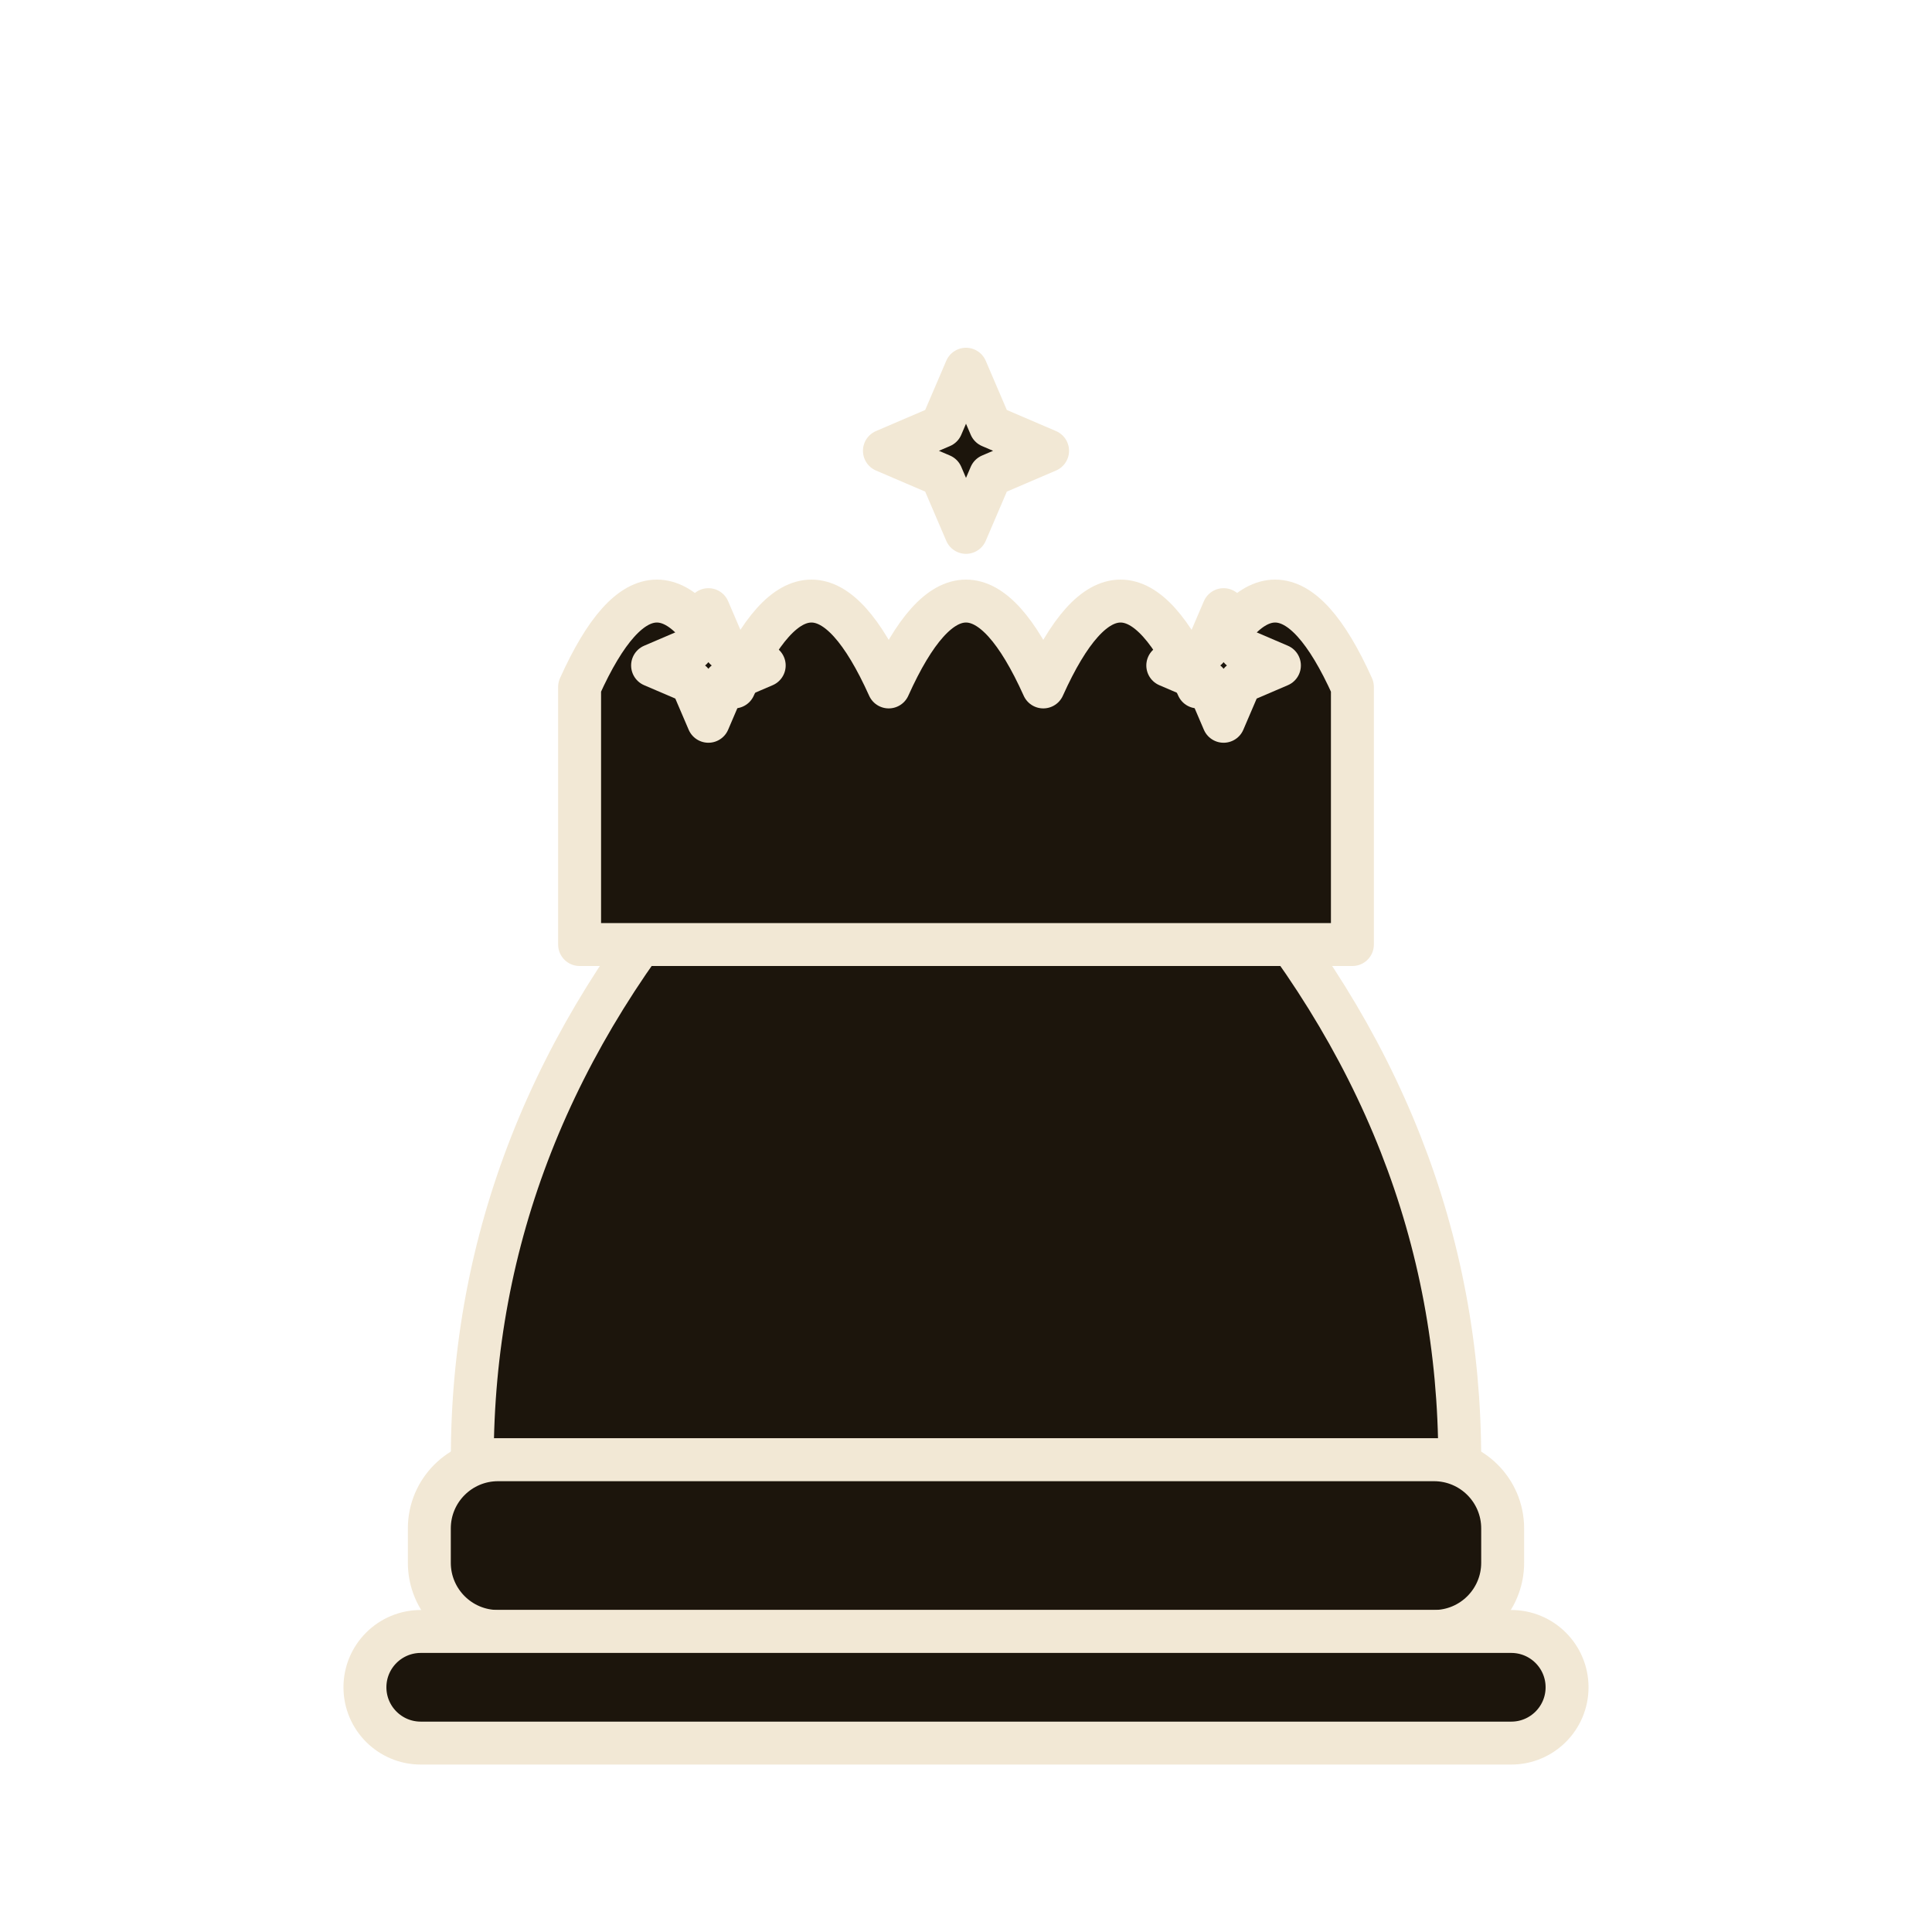
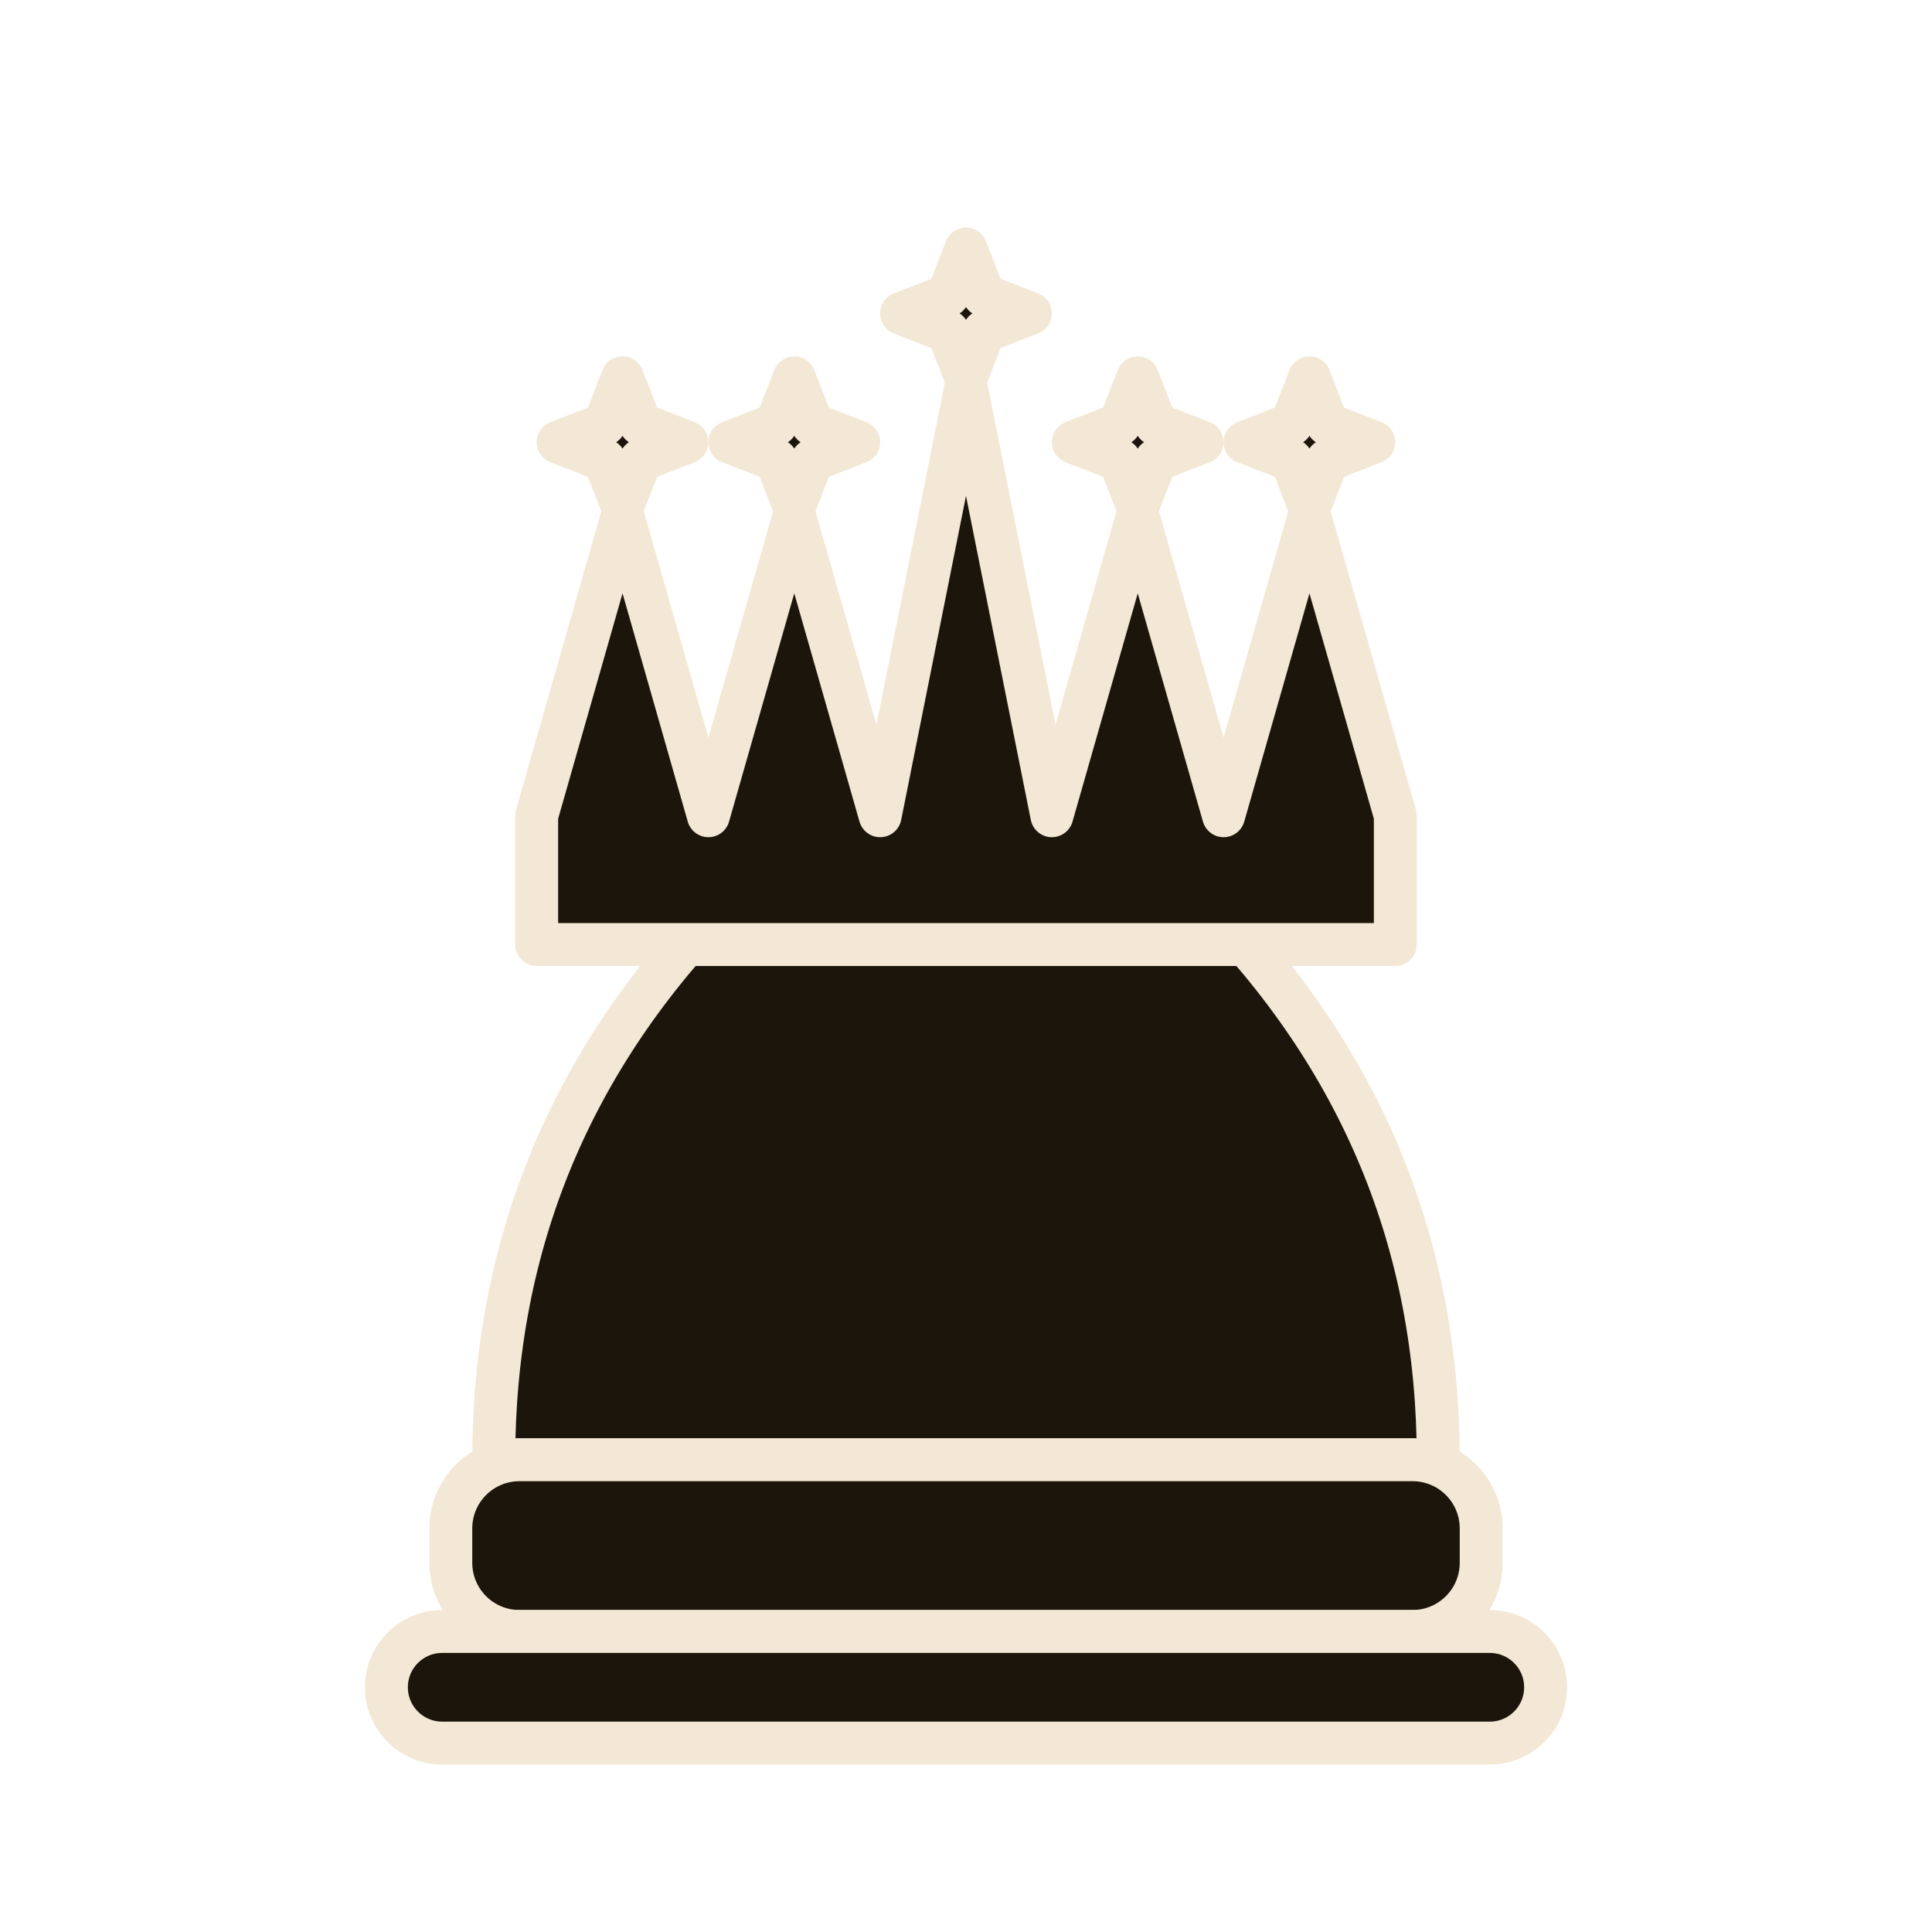
<svg xmlns="http://www.w3.org/2000/svg" viewBox="0 0 45 45">
  <g fill="#1c150c" stroke="#f2e8d5" stroke-width="1" stroke-linejoin="round">
    <style>.piece-band{fill:#c9a668;stroke:none}.piece-line{stroke:#f2e8d5;stroke-width:1.1}.piece-eye{fill:#f2e8d5;stroke:none}</style>
-     <path d="M 11.00 34 Q 11.00 26.30 16.50 20 L 28.50 20 Q 34.00 26.30 34.00 34 Z" />
-     <rect x="10.00" y="34" width="25.00" height="4" rx="1.6" />
-     <rect x="8.50" y="38" width="28.00" height="2.6" rx="1.3" />
-     <path d="M 13.50 22 L 13.50 16 Q 15.30 12 17.10 16.00 L 17.10 16 Q 18.90 12 20.70 16.00 L 20.70 16 Q 22.50 12 24.30 16.00 L 24.30 16 Q 26.10 12 27.90 16.00 L 27.90 16 Q 29.70 12 31.50 16.00 L 31.50 22 Z" />
-     <path d="M 22.50,8.60 L 23.07,9.93 L 24.40,10.50 L 23.07,11.07 L 22.50,12.40 L 21.93,11.07 L 20.60,10.50 L 21.93,9.93 Z" />
-     <path d="M 16.50,14.20 L 16.89,15.11 L 17.80,15.50 L 16.89,15.89 L 16.50,16.80 L 16.11,15.89 L 15.20,15.50 L 16.11,15.11 Z" />
-     <path d="M 28.50,14.20 L 28.89,15.11 L 29.80,15.50 L 28.89,15.89 L 28.50,16.80 L 28.11,15.89 L 27.20,15.50 L 28.11,15.11 Z" />
+     <path d="M 11.50 34     Q 11.50 26.46 16.90 21     L 28.10 21     Q 33.50 26.46 33.50 34 Z" />
+     <rect x="10.50" y="34" width="24.00" height="4" rx="1.6" />
+     <rect x="9.00" y="38" width="27.00" height="2.6" rx="1.3" />
+     <path d="M 12.50 22 L 12.50 19 L 12.50 19 L 14.50 12 L 16.50 19 L 16.50 19 L 18.50 12 L 20.50 19 L 20.50 19 L 22.50 9 L 24.50 19 L 24.50 19 L 26.50 12 L 28.50 19 L 28.50 19 L 30.50 12 L 32.50 19 L 32.50 19 L 32.50 22 Z" />
+     <path d="M 14.50,8.80 L 14.92,9.88 L 16.00,10.30 L 14.92,10.72 L 14.50,11.80 L 14.08,10.72 L 13.00,10.30 L 14.08,9.88 Z" />
+     <path d="M 18.50,8.80 L 18.92,9.88 L 20.00,10.30 L 18.92,10.72 L 18.50,11.80 L 18.08,10.72 L 17.00,10.30 L 18.08,9.88 Z" />
+     <path d="M 22.50,5.80 L 22.92,6.88 L 24.00,7.30 L 22.92,7.72 L 22.50,8.80 L 22.08,7.72 L 21.00,7.30 L 22.08,6.88 Z" />
+     <path d="M 26.50,8.80 L 26.92,9.88 L 28.00,10.30 L 26.92,10.72 L 26.50,11.80 L 26.08,10.72 L 25.00,10.30 L 26.08,9.88 Z" />
+     <path d="M 30.50,8.80 L 30.92,9.88 L 32.00,10.30 L 30.92,10.72 L 30.50,11.80 L 30.08,10.72 L 29.00,10.30 L 30.08,9.88 Z" />
  </g>
</svg>
